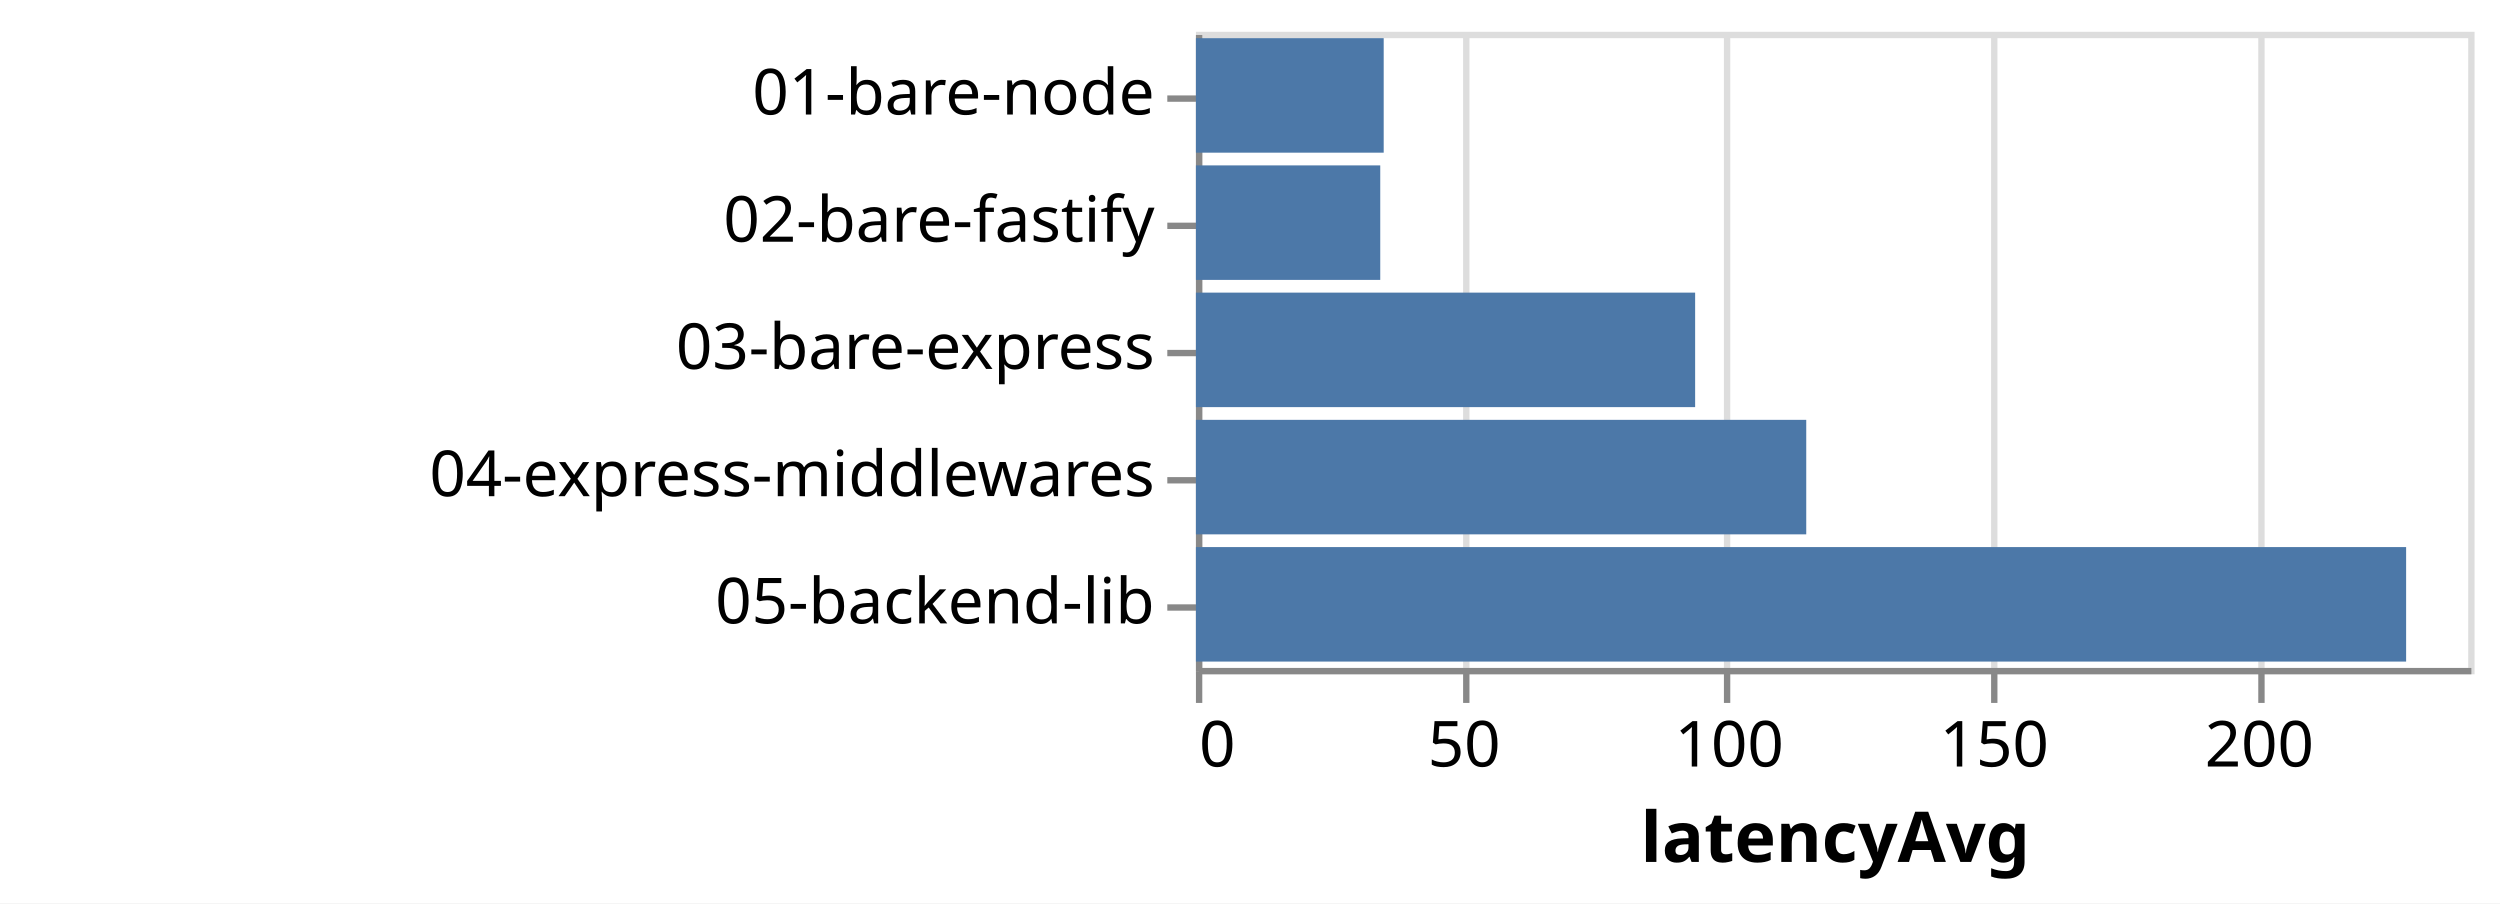
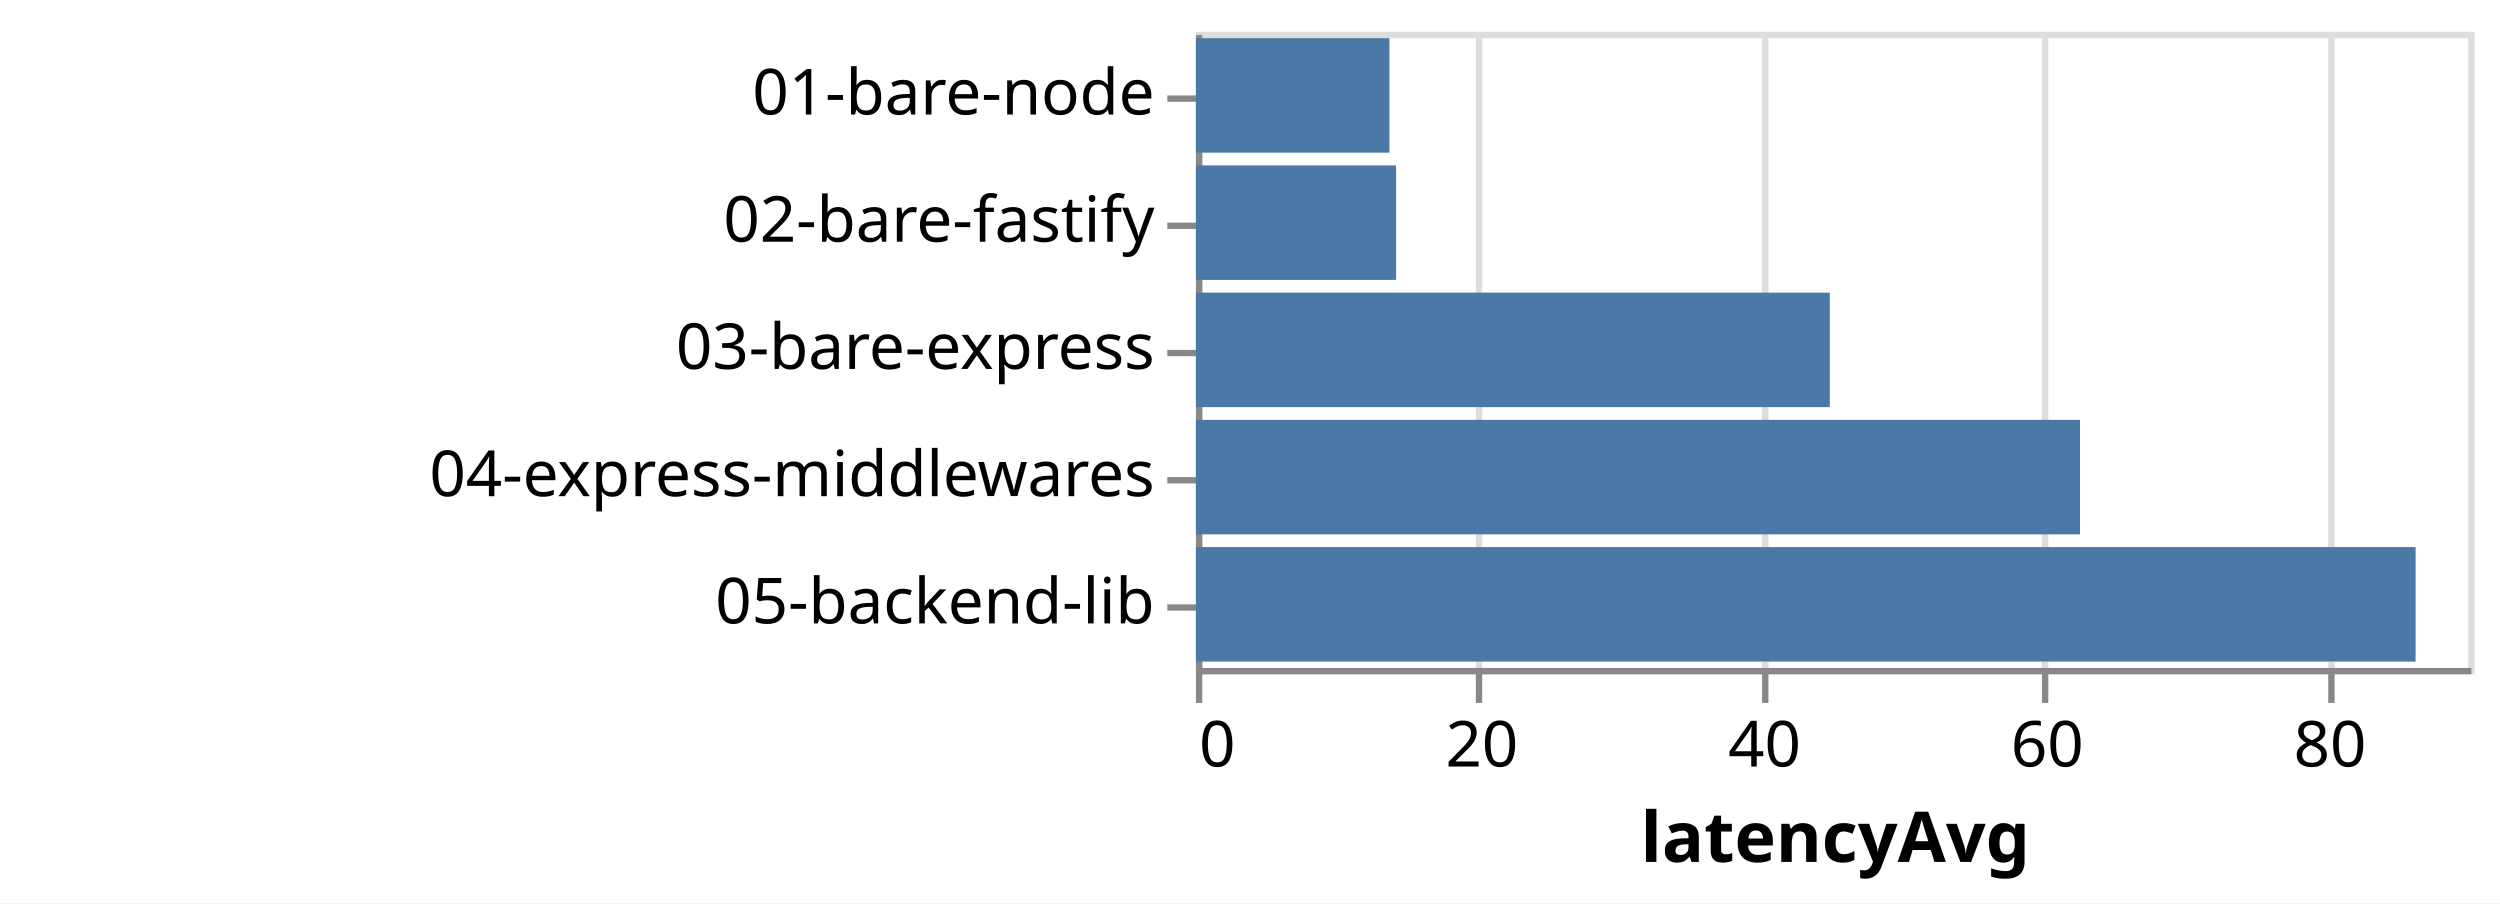
<svg xmlns="http://www.w3.org/2000/svg" version="1.1" class="marks" width="393" height="142" viewBox="0 0 393 142">
  <rect width="393" height="142" fill="white" />
  <g fill="none" stroke-miterlimit="10" transform="translate(188,5)">
    <g class="mark-group role-frame root" role="graphics-object" aria-roledescription="group mark container">
      <g transform="translate(0,0)">
        <path class="background" aria-hidden="true" d="M0.5,0.5h200v100h-200Z" stroke="#ddd" />
        <g>
          <g class="mark-group role-axis" aria-hidden="true">
            <g transform="translate(0.5,100.5)">
              <path class="background" aria-hidden="true" d="M0,0h0v0h0Z" pointer-events="none" />
              <g>
                <g class="mark-rule role-axis-grid" pointer-events="none">
                  <line transform="translate(0,0)" x2="0" y2="-100" stroke="#ddd" stroke-width="1" opacity="1" />
-                   <line transform="translate(42,0)" x2="0" y2="-100" stroke="#ddd" stroke-width="1" opacity="1" />
-                   <line transform="translate(83,0)" x2="0" y2="-100" stroke="#ddd" stroke-width="1" opacity="1" />
-                   <line transform="translate(125,0)" x2="0" y2="-100" stroke="#ddd" stroke-width="1" opacity="1" />
-                   <line transform="translate(167,0)" x2="0" y2="-100" stroke="#ddd" stroke-width="1" opacity="1" />
+                   <line transform="translate(44,0)" x2="0" y2="-100" stroke="#ddd" stroke-width="1" opacity="1" />
+                   <line transform="translate(89,0)" x2="0" y2="-100" stroke="#ddd" stroke-width="1" opacity="1" />
+                   <line transform="translate(133,0)" x2="0" y2="-100" stroke="#ddd" stroke-width="1" opacity="1" />
+                   <line transform="translate(178,0)" x2="0" y2="-100" stroke="#ddd" stroke-width="1" opacity="1" />
                </g>
              </g>
              <path class="foreground" aria-hidden="true" d="" pointer-events="none" display="none" />
            </g>
          </g>
-           <g class="mark-group role-axis" role="graphics-symbol" aria-roledescription="axis" aria-label="X-axis titled 'latencyAvg' for a linear scale with values from 0 to 240">
+           <g class="mark-group role-axis" role="graphics-symbol" aria-roledescription="axis" aria-label="X-axis titled 'latencyAvg' for a linear scale with values from 0 to 90">
            <g transform="translate(0.5,100.5)">
              <path class="background" aria-hidden="true" d="M0,0h0v0h0Z" pointer-events="none" />
              <g>
                <g class="mark-rule role-axis-tick" pointer-events="none">
                  <line transform="translate(0,0)" x2="0" y2="5" stroke="#888" stroke-width="1" opacity="1" />
-                   <line transform="translate(42,0)" x2="0" y2="5" stroke="#888" stroke-width="1" opacity="1" />
-                   <line transform="translate(83,0)" x2="0" y2="5" stroke="#888" stroke-width="1" opacity="1" />
-                   <line transform="translate(125,0)" x2="0" y2="5" stroke="#888" stroke-width="1" opacity="1" />
-                   <line transform="translate(167,0)" x2="0" y2="5" stroke="#888" stroke-width="1" opacity="1" />
+                   <line transform="translate(44,0)" x2="0" y2="5" stroke="#888" stroke-width="1" opacity="1" />
+                   <line transform="translate(89,0)" x2="0" y2="5" stroke="#888" stroke-width="1" opacity="1" />
+                   <line transform="translate(133,0)" x2="0" y2="5" stroke="#888" stroke-width="1" opacity="1" />
+                   <line transform="translate(178,0)" x2="0" y2="5" stroke="#888" stroke-width="1" opacity="1" />
                </g>
                <g class="mark-text role-axis-label" pointer-events="none">
                  <text text-anchor="start" transform="translate(0,15)" font-family="sans-serif" font-size="10px" fill="#000" opacity="1">0</text>
-                   <text text-anchor="middle" transform="translate(41.66667,15)" font-family="sans-serif" font-size="10px" fill="#000" opacity="1">50</text>
-                   <text text-anchor="middle" transform="translate(83.33333,15)" font-family="sans-serif" font-size="10px" fill="#000" opacity="1">100</text>
-                   <text text-anchor="middle" transform="translate(125,15)" font-family="sans-serif" font-size="10px" fill="#000" opacity="1">150</text>
-                   <text text-anchor="middle" transform="translate(166.6667,15)" font-family="sans-serif" font-size="10px" fill="#000" opacity="1">200</text>
+                   <text text-anchor="middle" transform="translate(44.44444,15)" font-family="sans-serif" font-size="10px" fill="#000" opacity="1">20</text>
+                   <text text-anchor="middle" transform="translate(88.88889,15)" font-family="sans-serif" font-size="10px" fill="#000" opacity="1">40</text>
+                   <text text-anchor="middle" transform="translate(133.3333,15)" font-family="sans-serif" font-size="10px" fill="#000" opacity="1">60</text>
+                   <text text-anchor="middle" transform="translate(177.7778,15)" font-family="sans-serif" font-size="10px" fill="#000" opacity="1">80</text>
                </g>
                <g class="mark-rule role-axis-domain" pointer-events="none">
                  <line transform="translate(0,0)" x2="200" y2="0" stroke="#888" stroke-width="1" opacity="1" />
                </g>
                <g class="mark-text role-axis-title" pointer-events="none">
                  <text text-anchor="middle" transform="translate(100,30)" font-family="sans-serif" font-size="11px" font-weight="bold" fill="#000" opacity="1">latencyAvg</text>
                </g>
              </g>
              <path class="foreground" aria-hidden="true" d="" pointer-events="none" display="none" />
            </g>
          </g>
          <g class="mark-group role-axis" role="graphics-symbol" aria-roledescription="axis" aria-label="Y-axis for a discrete scale with 5 values: 01-bare-node, 02-bare-fastify, 03-bare-express, 04-express-middlewares, 05-backend-lib">
            <g transform="translate(0.5,0.5)">
              <path class="background" aria-hidden="true" d="M0,0h0v0h0Z" pointer-events="none" />
              <g>
                <g class="mark-rule role-axis-tick" pointer-events="none">
                  <line transform="translate(0,10)" x2="-5" y2="0" stroke="#888" stroke-width="1" opacity="1" />
                  <line transform="translate(0,30)" x2="-5" y2="0" stroke="#888" stroke-width="1" opacity="1" />
                  <line transform="translate(0,50)" x2="-5" y2="0" stroke="#888" stroke-width="1" opacity="1" />
                  <line transform="translate(0,70)" x2="-5" y2="0" stroke="#888" stroke-width="1" opacity="1" />
                  <line transform="translate(0,90)" x2="-5" y2="0" stroke="#888" stroke-width="1" opacity="1" />
                </g>
                <g class="mark-text role-axis-label" pointer-events="none">
                  <text text-anchor="end" transform="translate(-7,12.5)" font-family="sans-serif" font-size="10px" fill="#000" opacity="1">01-bare-node</text>
                  <text text-anchor="end" transform="translate(-7,32.5)" font-family="sans-serif" font-size="10px" fill="#000" opacity="1">02-bare-fastify</text>
                  <text text-anchor="end" transform="translate(-7,52.5)" font-family="sans-serif" font-size="10px" fill="#000" opacity="1">03-bare-express</text>
                  <text text-anchor="end" transform="translate(-7,72.5)" font-family="sans-serif" font-size="10px" fill="#000" opacity="1">04-express-middlewares</text>
                  <text text-anchor="end" transform="translate(-7,92.5)" font-family="sans-serif" font-size="10px" fill="#000" opacity="1">05-backend-lib</text>
                </g>
                <g class="mark-rule role-axis-domain" pointer-events="none">
                  <line transform="translate(0,0)" x2="0" y2="100" stroke="#888" stroke-width="1" opacity="1" />
                </g>
              </g>
              <path class="foreground" aria-hidden="true" d="" pointer-events="none" display="none" />
            </g>
          </g>
          <g class="mark-rect role-mark marks" role="graphics-object" aria-roledescription="rect mark container">
-             <path aria-label="name: 01-bare-node; latencyAvg: 35.42" role="graphics-symbol" aria-roledescription="bar" d="M0,1h29.517v18h-29.517Z" fill="#4c78a8" />
-             <path aria-label="name: 02-bare-fastify; latencyAvg: 34.77" role="graphics-symbol" aria-roledescription="bar" d="M0,21h28.975v18h-28.975Z" fill="#4c78a8" />
-             <path aria-label="name: 03-bare-express; latencyAvg: 94.17" role="graphics-symbol" aria-roledescription="bar" d="M0,41h78.475v18h-78.475Z" fill="#4c78a8" />
-             <path aria-label="name: 04-express-middlewares; latencyAvg: 115.13" role="graphics-symbol" aria-roledescription="bar" d="M0,61h95.942v18h-95.942Z" fill="#4c78a8" />
-             <path aria-label="name: 05-backend-lib; latencyAvg: 228.29" role="graphics-symbol" aria-roledescription="bar" d="M0,81h190.242v18h-190.242Z" fill="#4c78a8" />
+             <path aria-label="name: 01-bare-node; latencyAvg: 13.69" role="graphics-symbol" aria-roledescription="bar" d="M0,1h30.422v18h-30.422Z" fill="#4c78a8" />
+             <path aria-label="name: 02-bare-fastify; latencyAvg: 14.16" role="graphics-symbol" aria-roledescription="bar" d="M0,21h31.467v18h-31.467Z" fill="#4c78a8" />
+             <path aria-label="name: 03-bare-express; latencyAvg: 44.84" role="graphics-symbol" aria-roledescription="bar" d="M0,41h99.644v18h-99.644Z" fill="#4c78a8" />
+             <path aria-label="name: 04-express-middlewares; latencyAvg: 62.54" role="graphics-symbol" aria-roledescription="bar" d="M0,61h138.978v18h-138.978Z" fill="#4c78a8" />
+             <path aria-label="name: 05-backend-lib; latencyAvg: 86.28" role="graphics-symbol" aria-roledescription="bar" d="M0,81h191.733v18h-191.733Z" fill="#4c78a8" />
          </g>
        </g>
        <path class="foreground" aria-hidden="true" d="" display="none" />
      </g>
    </g>
  </g>
</svg>
